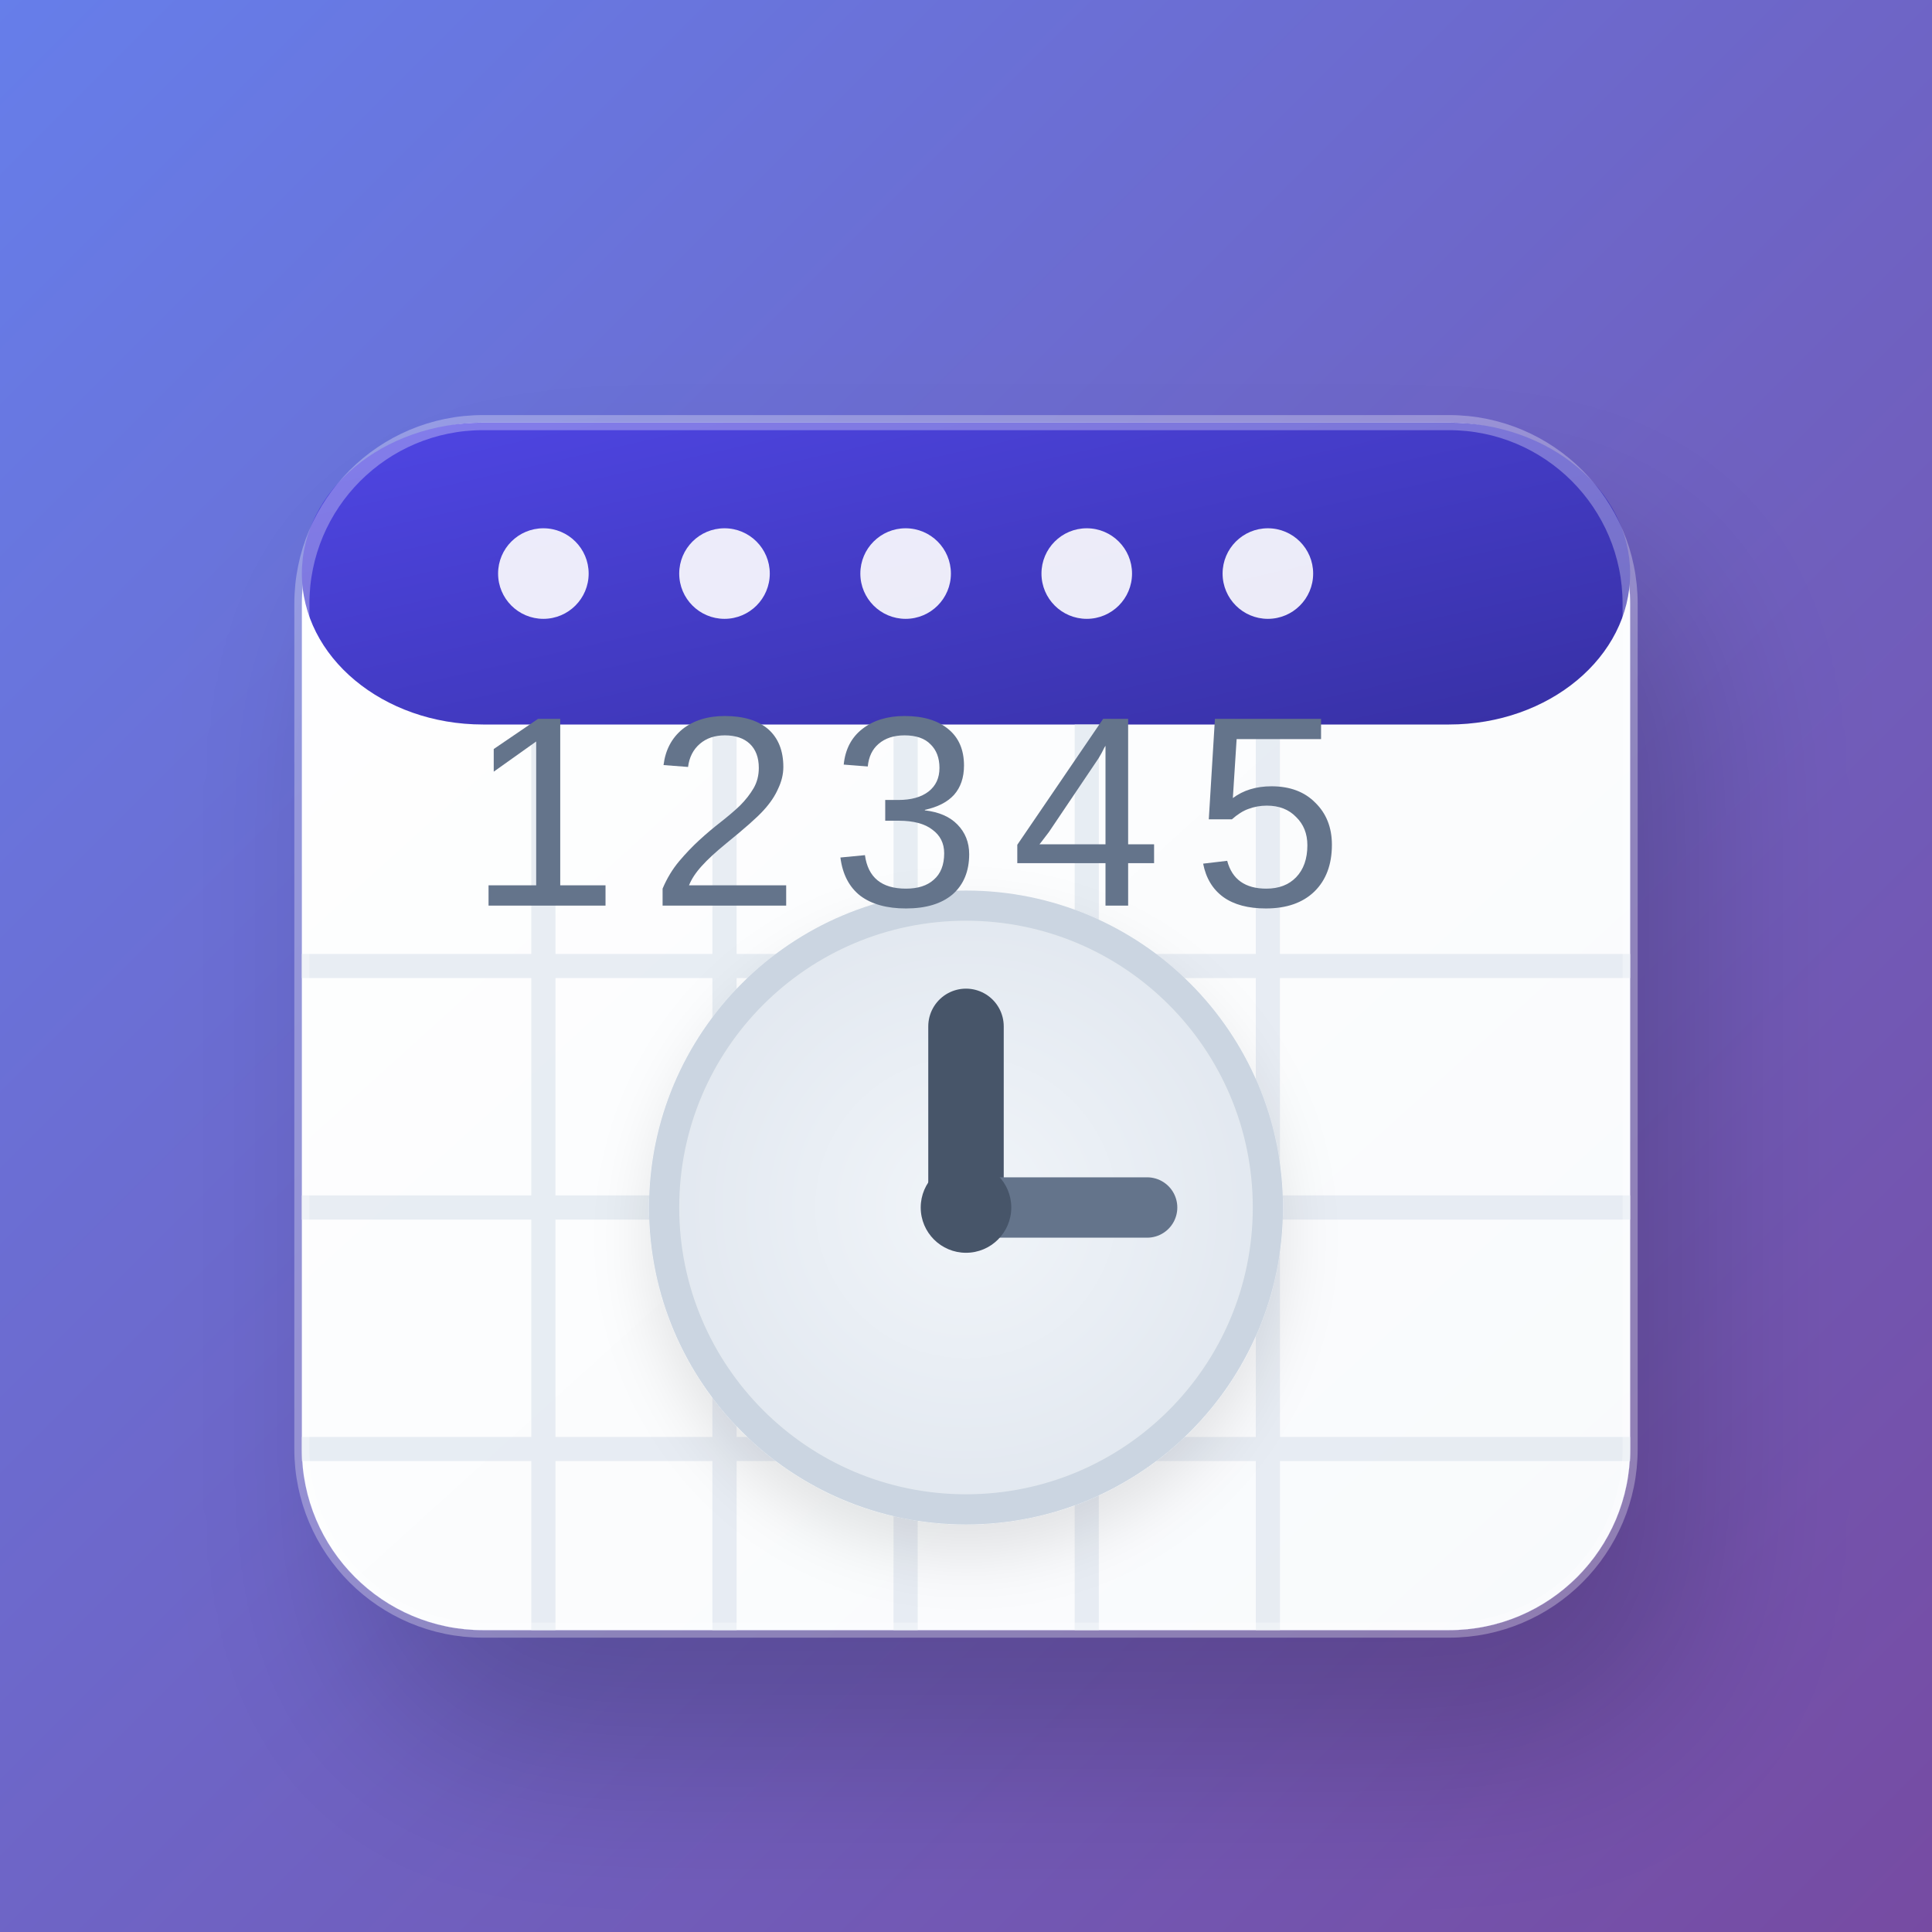
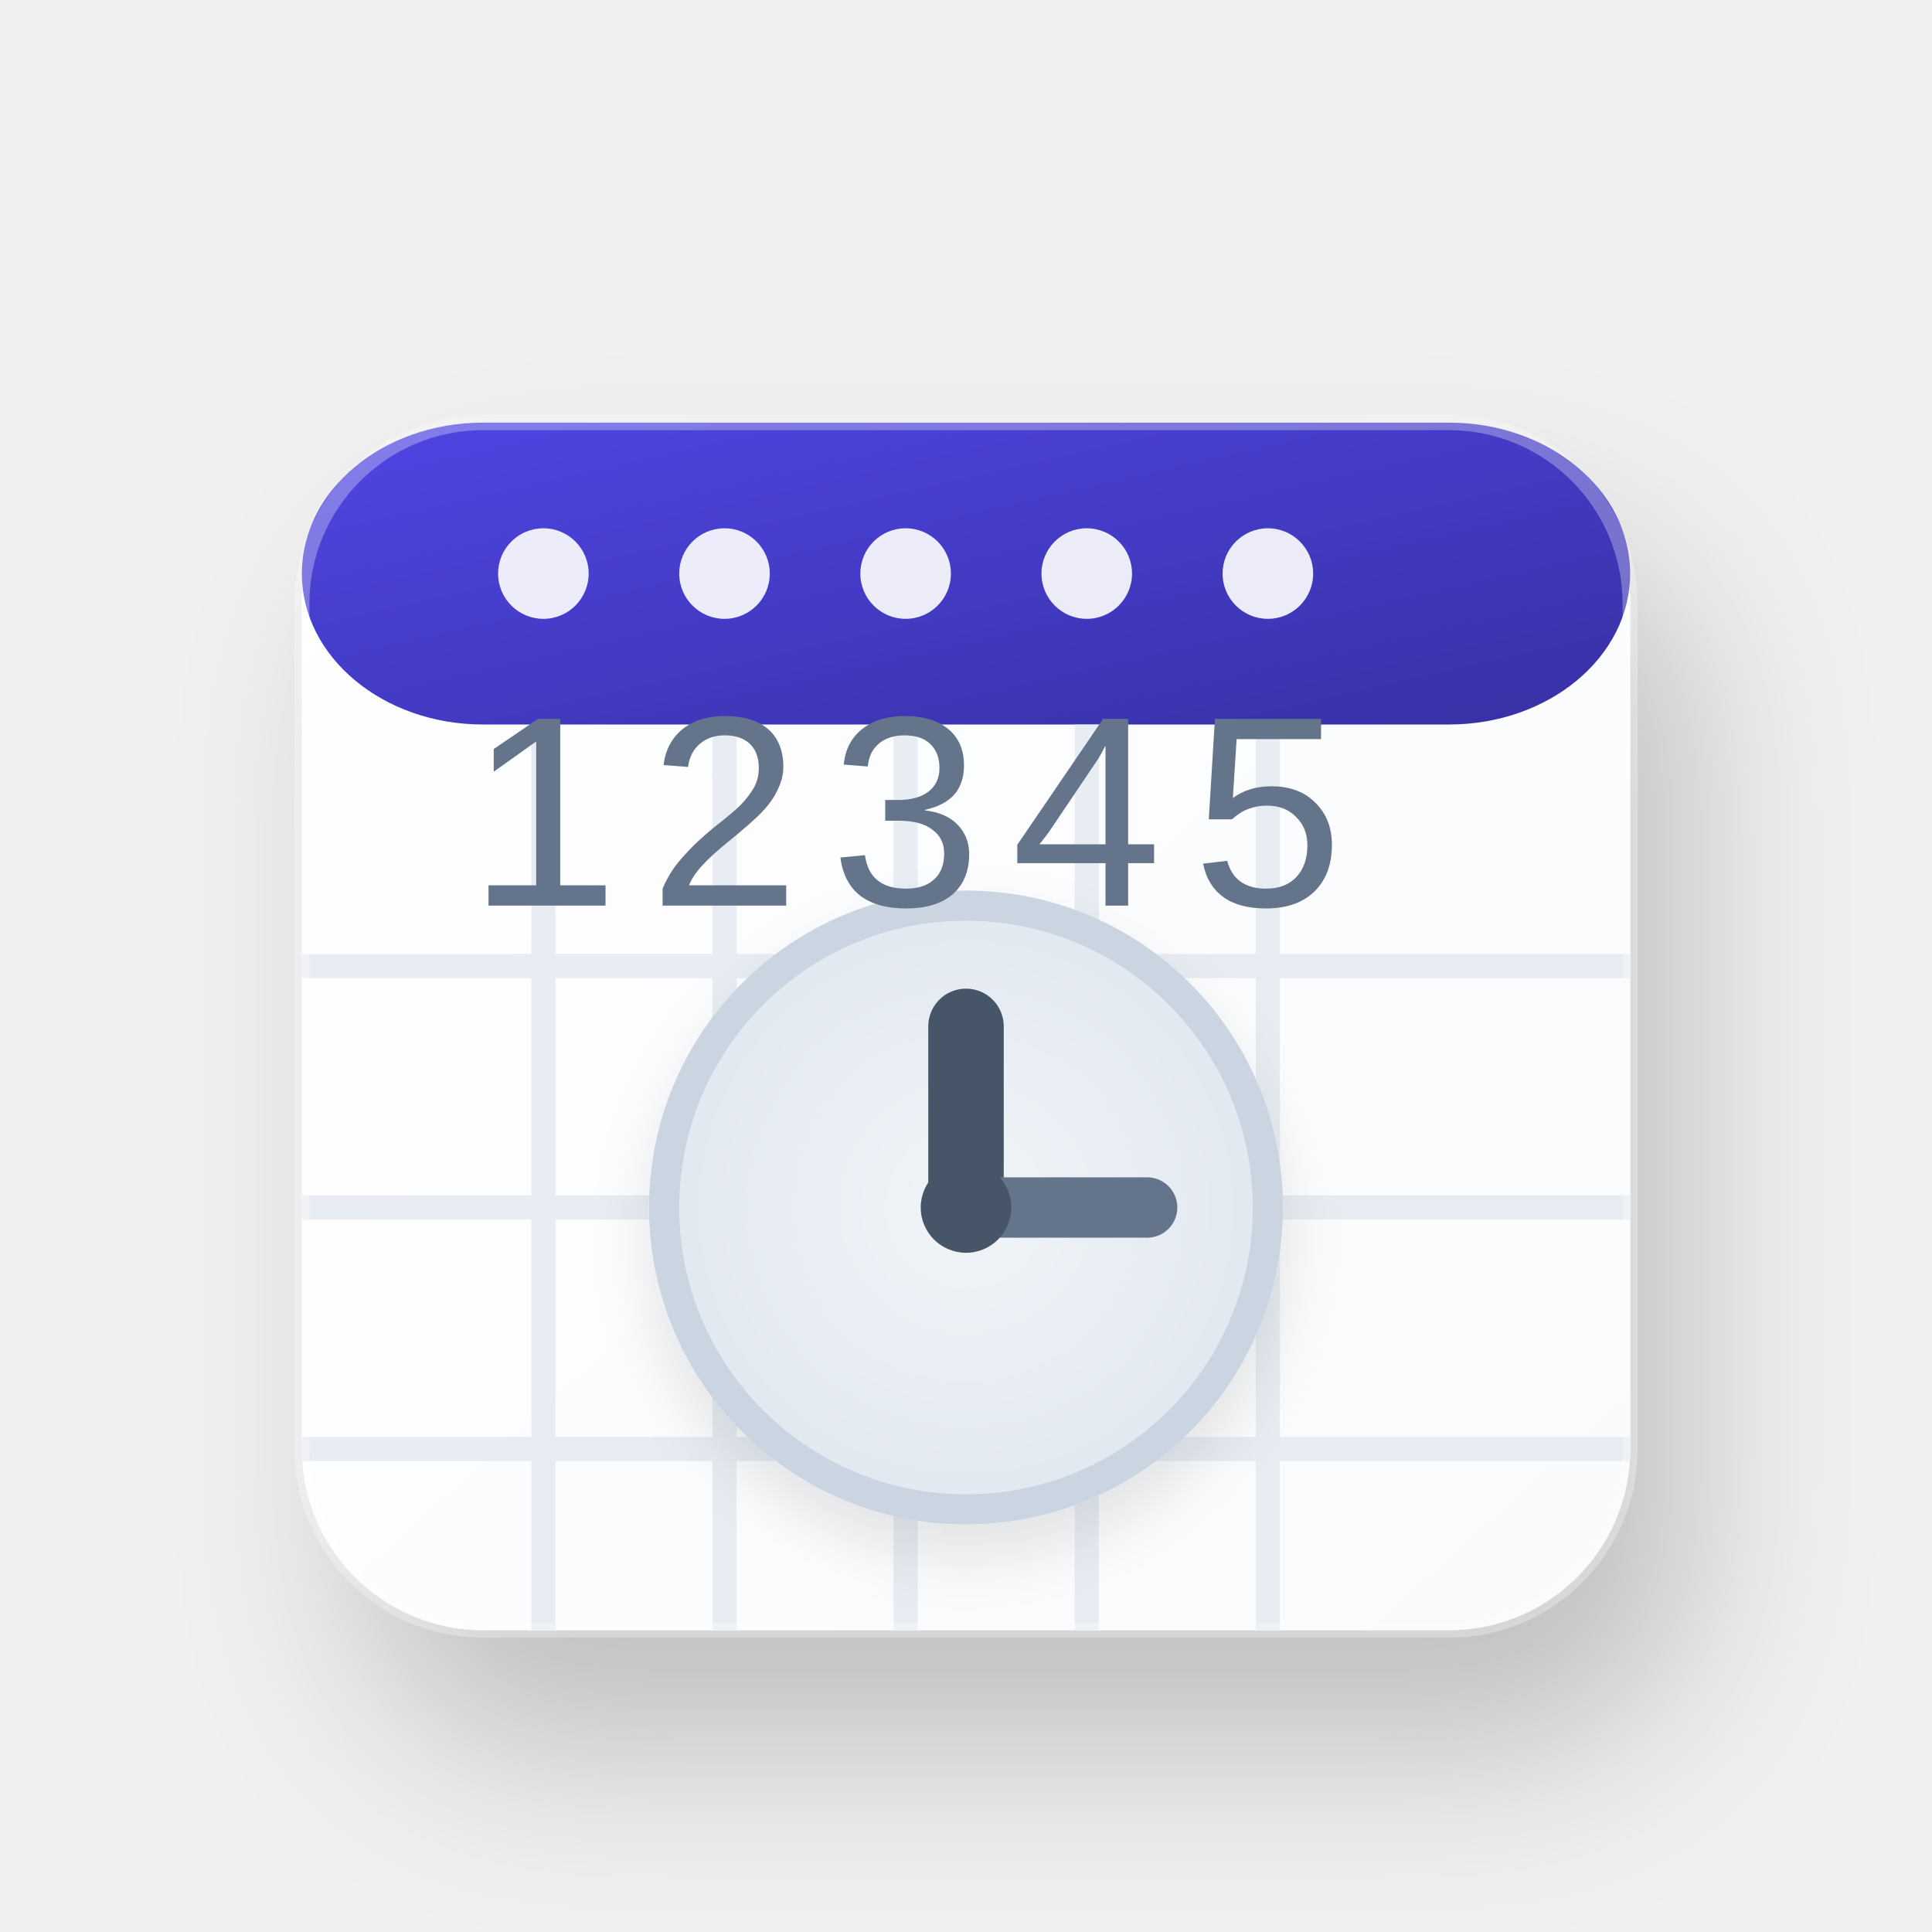
<svg xmlns="http://www.w3.org/2000/svg" viewBox="0 0 64 64" width="64" height="64">
  <defs>
-     <linearGradient id="bgGradient" x1="0%" y1="0%" x2="100%" y2="100%">
-       <stop offset="0%" style="stop-color:#667eea;stop-opacity:1" />
-       <stop offset="100%" style="stop-color:#764ba2;stop-opacity:1" />
-     </linearGradient>
    <linearGradient id="headerGradient" x1="0%" y1="0%" x2="100%" y2="100%">
      <stop offset="0%" style="stop-color:#4f46e5;stop-opacity:1" />
      <stop offset="100%" style="stop-color:#3730a3;stop-opacity:1" />
    </linearGradient>
    <linearGradient id="bodyGradient" x1="0%" y1="0%" x2="100%" y2="100%">
      <stop offset="0%" style="stop-color:#ffffff;stop-opacity:1" />
      <stop offset="100%" style="stop-color:#f8fafc;stop-opacity:1" />
    </linearGradient>
    <radialGradient id="clockGradient" cx="50%" cy="50%" r="50%">
      <stop offset="0%" style="stop-color:#f1f5f9;stop-opacity:1" />
      <stop offset="100%" style="stop-color:#e2e8f0;stop-opacity:1" />
    </radialGradient>
    <filter id="shadow" x="-50%" y="-50%" width="200%" height="200%">
      <feDropShadow dx="2" dy="4" stdDeviation="3" flood-color="#000000" flood-opacity="0.2" />
    </filter>
    <filter id="innerShadow" x="-50%" y="-50%" width="200%" height="200%">
      <feDropShadow dx="0" dy="1" stdDeviation="1" flood-color="#000000" flood-opacity="0.1" />
    </filter>
  </defs>
-   <rect width="64" height="64" fill="url(#bgGradient)" />
  <rect x="10" y="14" width="44" height="40" fill="url(#bodyGradient)" rx="6" filter="url(#shadow)" />
  <rect x="10" y="14" width="44" height="10" fill="url(#headerGradient)" rx="6" />
  <circle cx="18" cy="19" r="1.5" fill="white" opacity="0.9" />
  <circle cx="24" cy="19" r="1.5" fill="white" opacity="0.9" />
  <circle cx="30" cy="19" r="1.5" fill="white" opacity="0.9" />
  <circle cx="36" cy="19" r="1.5" fill="white" opacity="0.9" />
  <circle cx="42" cy="19" r="1.5" fill="white" opacity="0.9" />
  <g stroke="#e2e8f0" stroke-width="0.8" fill="none" opacity="0.8">
    <line x1="18" y1="24" x2="18" y2="54" />
    <line x1="24" y1="24" x2="24" y2="54" />
    <line x1="30" y1="24" x2="30" y2="54" />
    <line x1="36" y1="24" x2="36" y2="54" />
    <line x1="42" y1="24" x2="42" y2="54" />
    <line x1="10" y1="32" x2="54" y2="32" />
    <line x1="10" y1="40" x2="54" y2="40" />
    <line x1="10" y1="48" x2="54" y2="48" />
  </g>
  <circle cx="32" cy="40" r="10" fill="url(#clockGradient)" stroke="#cbd5e1" stroke-width="1" filter="url(#innerShadow)" />
  <line x1="32" y1="40" x2="32" y2="34" stroke="#475569" stroke-width="2.5" stroke-linecap="round" />
  <line x1="32" y1="40" x2="38" y2="40" stroke="#64748b" stroke-width="2" stroke-linecap="round" />
  <circle cx="32" cy="40" r="1.5" fill="#475569" />
  <text x="18" y="30" text-anchor="middle" font-family="Arial, sans-serif" font-size="9" font-weight="500" fill="#64748b">1</text>
  <text x="24" y="30" text-anchor="middle" font-family="Arial, sans-serif" font-size="9" font-weight="500" fill="#64748b">2</text>
  <text x="30" y="30" text-anchor="middle" font-family="Arial, sans-serif" font-size="9" font-weight="500" fill="#64748b">3</text>
  <text x="36" y="30" text-anchor="middle" font-family="Arial, sans-serif" font-size="9" font-weight="500" fill="#64748b">4</text>
  <text x="42" y="30" text-anchor="middle" font-family="Arial, sans-serif" font-size="9" font-weight="500" fill="#64748b">5</text>
  <rect x="10" y="14" width="44" height="40" fill="none" stroke="rgba(255,255,255,0.3)" stroke-width="0.5" rx="6" />
</svg>
